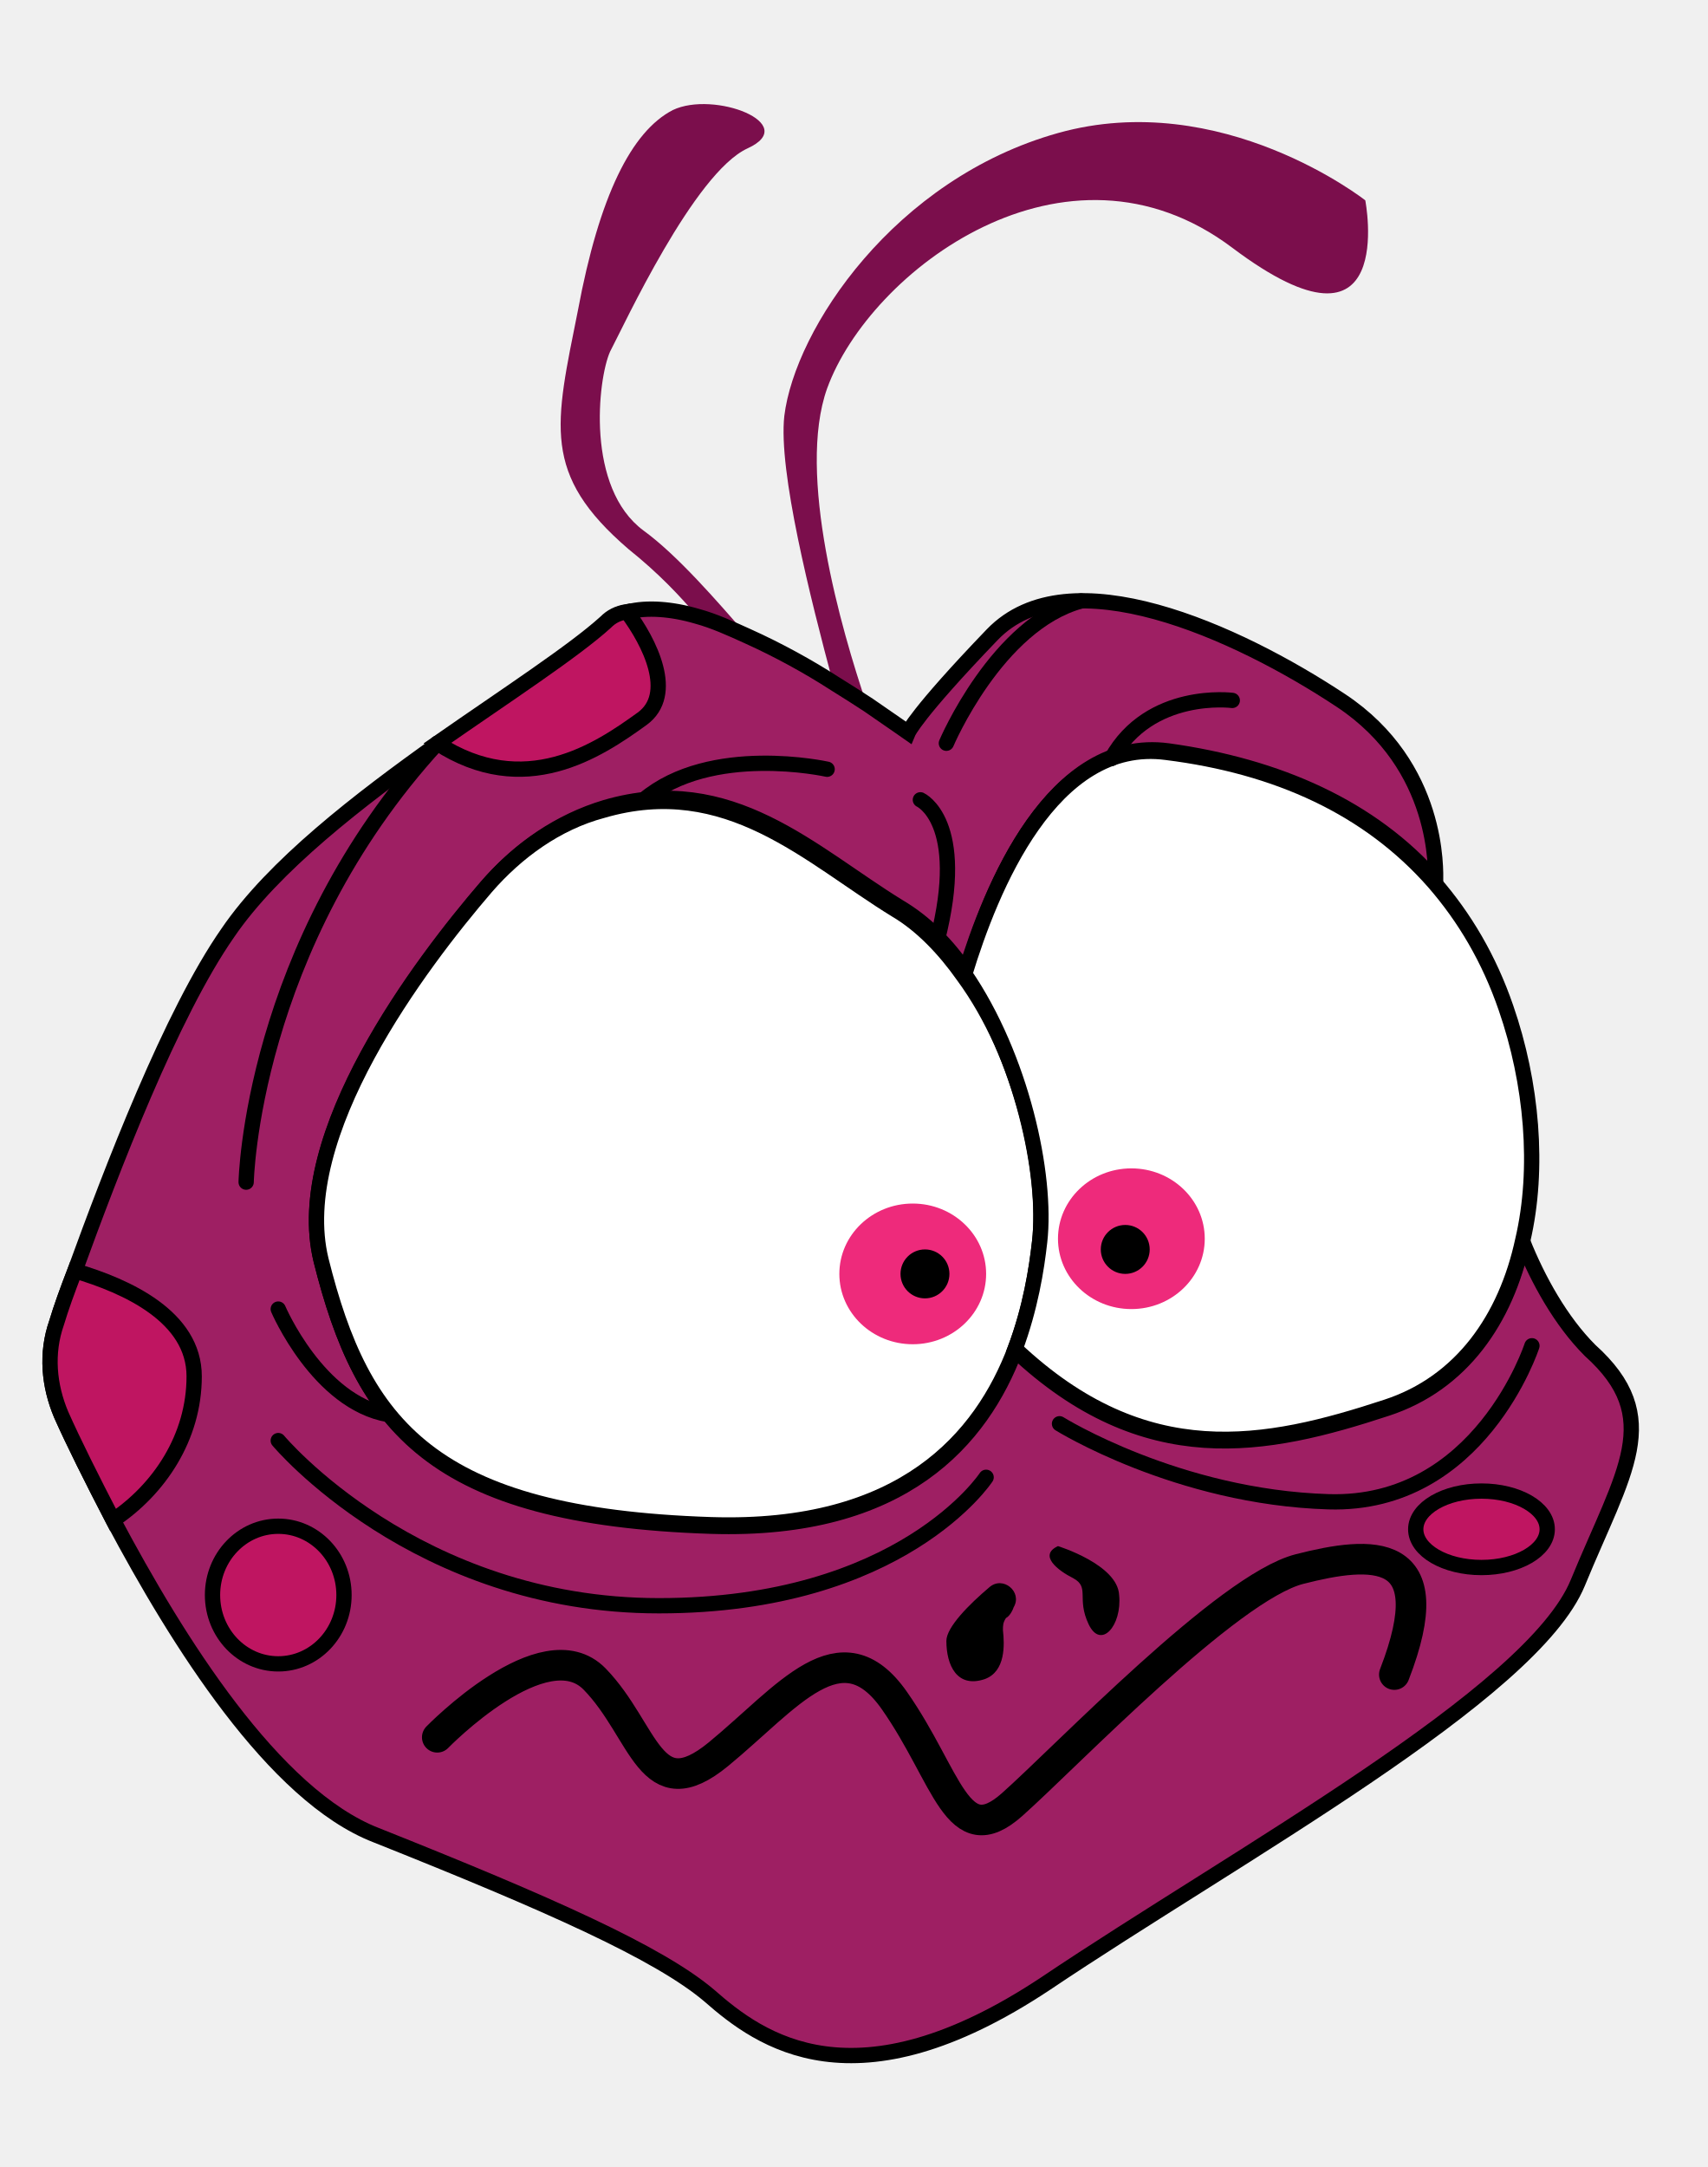
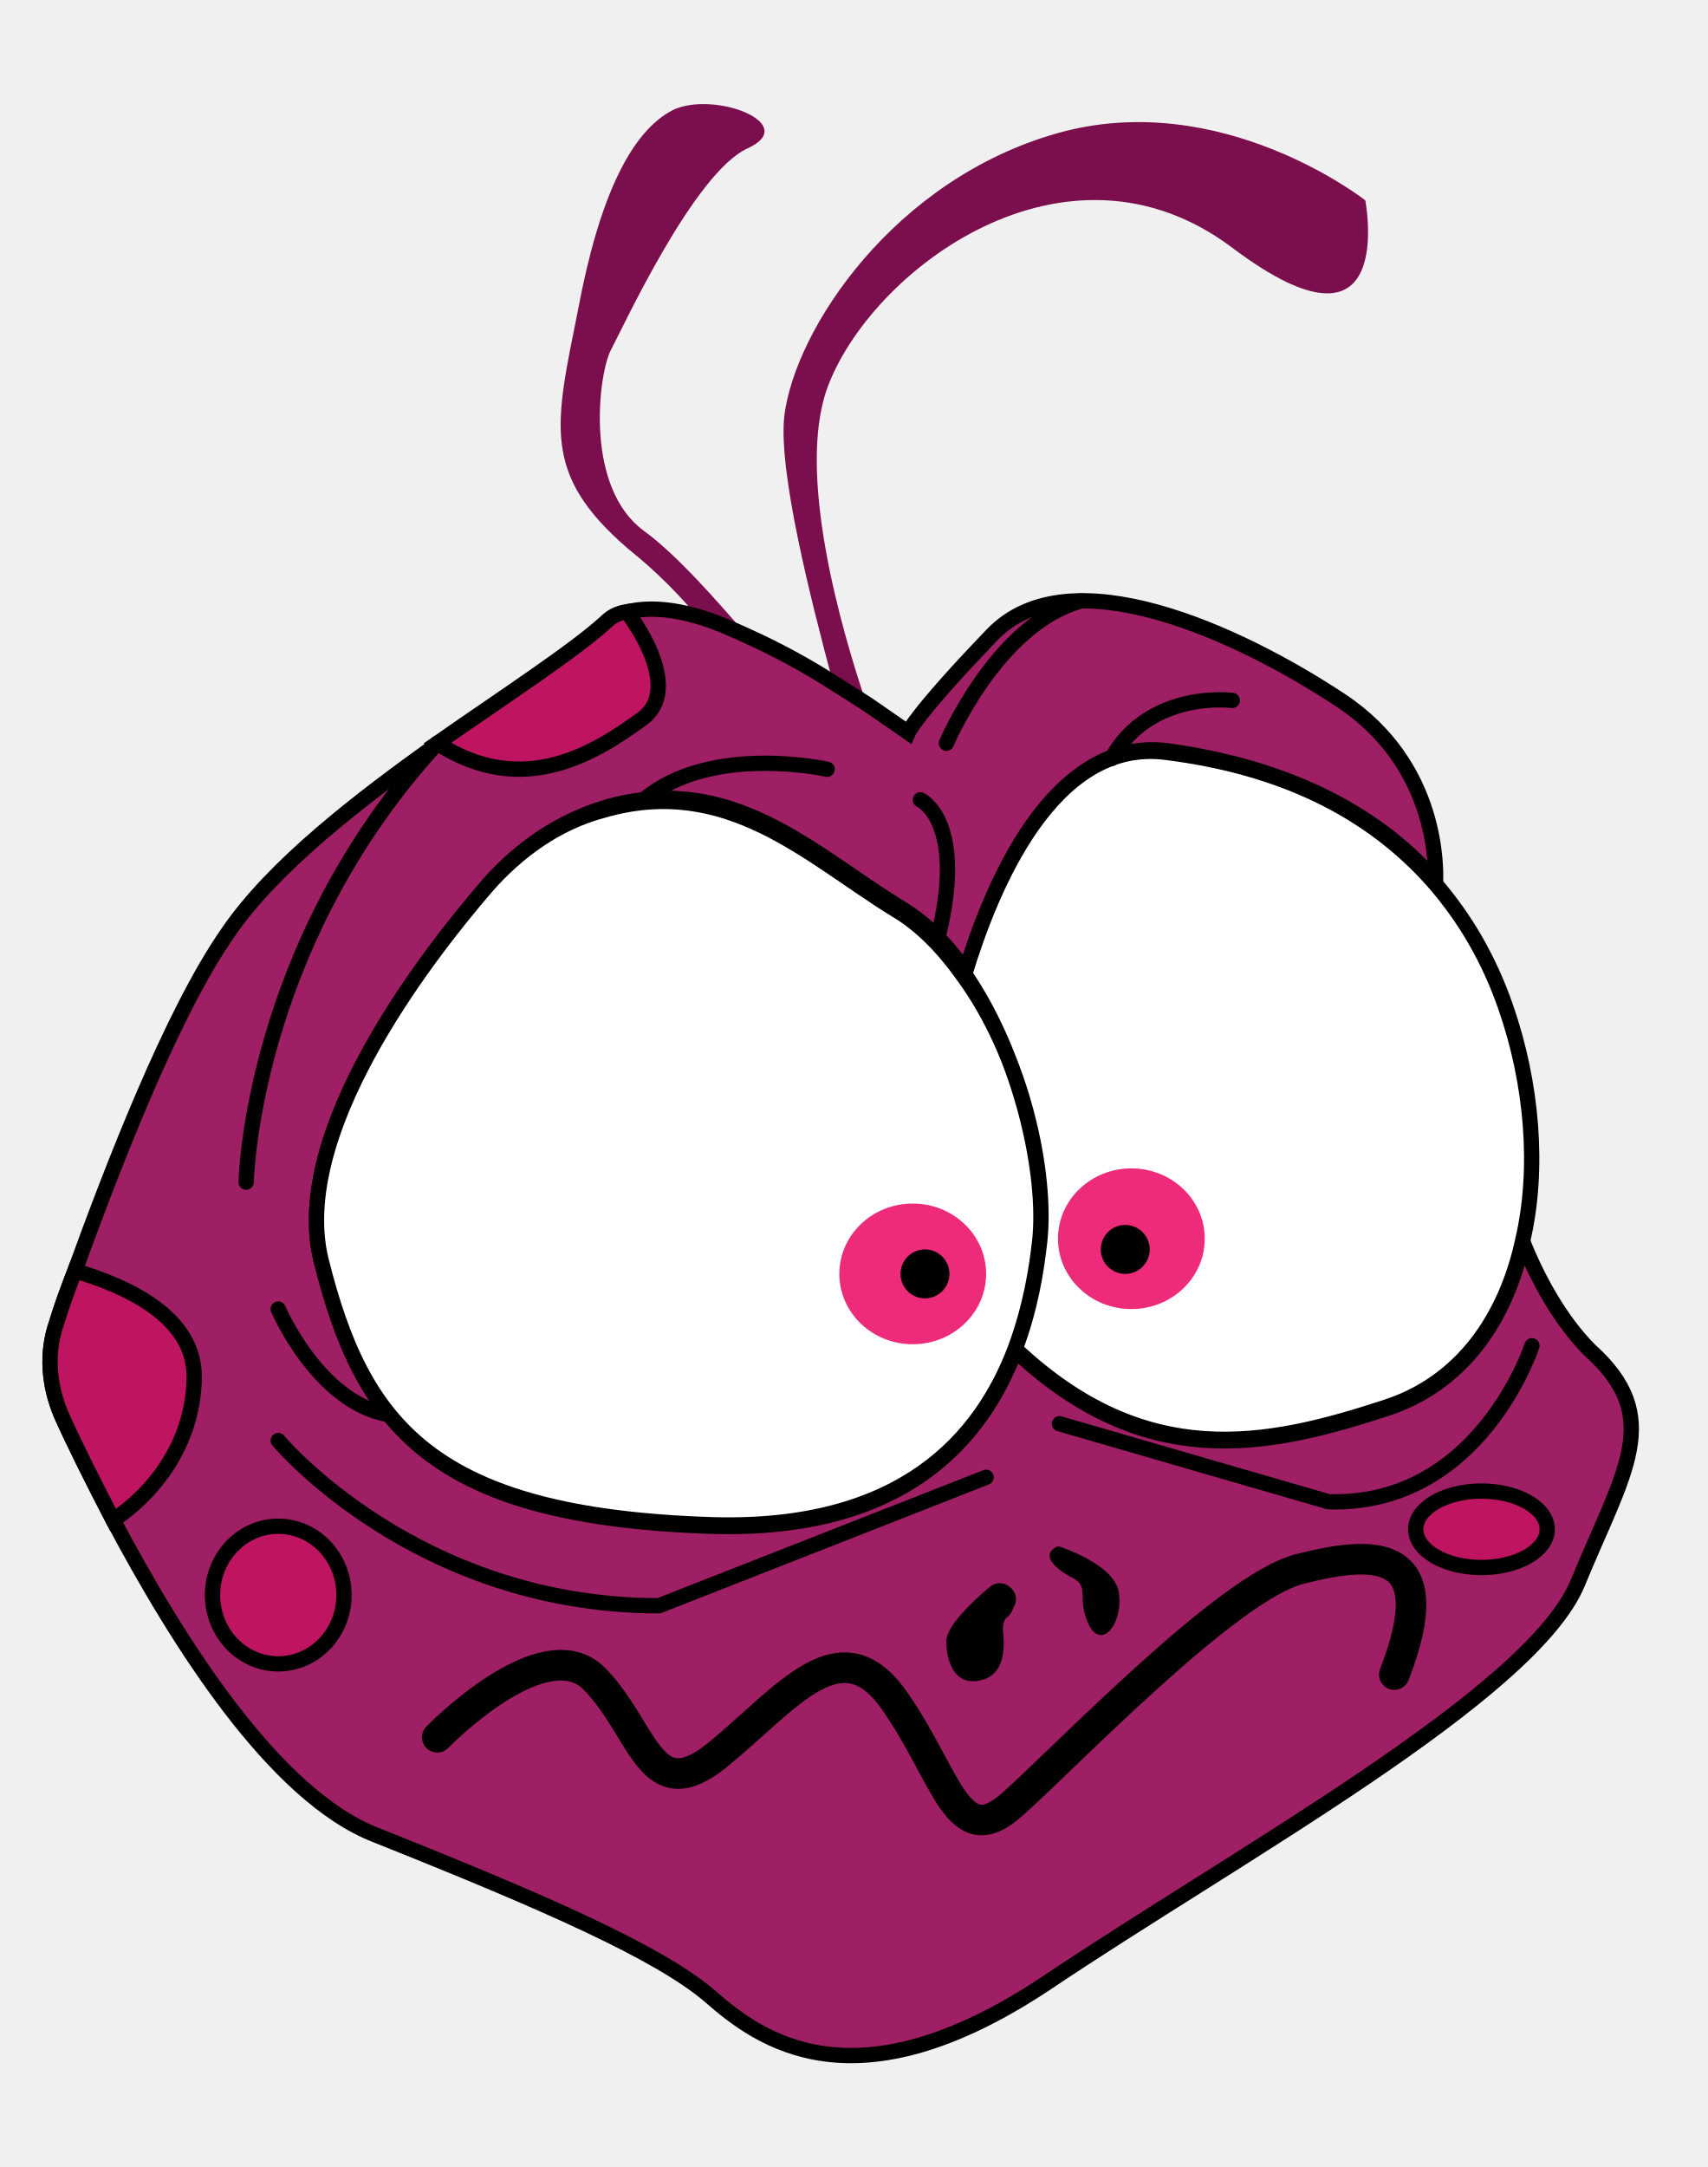
- <svg xmlns="http://www.w3.org/2000/svg" version="1.1" id="Layer_1" x="0px" y="0px" viewBox="0 0 111.7 141.7" style="enable-background:new 0 0 111.7 141.7;" xml:space="preserve">
-   <style type="text/css">
- 	.st0{fill:#7B0E4C;}
- 	.st1{fill:#9E1F63;stroke:#000000;stroke-miterlimit:10;}
- 	.st2{fill:#FFFFFF;stroke:#000000;stroke-miterlimit:10;}
- 	.st3{fill:#BF1561;stroke:#000000;stroke-miterlimit:10;}
- 	.st4{fill:none;stroke:#000000;stroke-linecap:round;stroke-miterlimit:10;}
- 	.st5{fill:none;stroke:#000000;stroke-width:2;stroke-linecap:round;stroke-miterlimit:10;}
- 	.st6{fill:#EE2A7B;}
- </style>
-   <path class="st0" d="M80.6,16.2C69.7,8,56.9,17.7,54.1,25.4c-2,5.6,0.9,15.7,2.6,20.7c-0.7-0.4-1.4-0.9-2.2-1.4v0  c-1.5-5.6-3.6-13.9-3.2-17.5c0.7-5.7,7.2-15.5,17.9-18.5c10.7-3,20.1,4.4,20.1,4.4S91.5,24.4,80.6,16.2z" />
-   <path class="st0" d="M39.9,23c-0.8,1.8-1.6,8.9,2.2,11.7c2.2,1.6,4.8,4.6,6.8,6.9c-1.1-0.5-2.2-1-3.3-1.3c-1.1-1.3-2.5-2.8-4.5-4.4  c-5.7-4.9-4.8-8.1-3.3-15.6c1.4-7.5,3.5-11.7,6.2-13.1c2.7-1.3,8.4,0.9,4.9,2.5C45.4,11.3,40.8,21.3,39.9,23z" />
-   <path class="st1" d="M103.2,103.5c-3,7.3-22.3,17.8-34.8,26.2c-12.5,8.3-18.7,3.7-22,0.8c-3.3-2.8-10.5-6-21.8-10.5  c-6.7-2.6-13-12.7-17.2-20.6c-1.4-2.7-2.6-5.1-3.4-6.9c-0.8-1.9-1-4-0.3-6c0.3-1,0.7-2.1,1.2-3.4c2.4-6.6,6.3-16.8,10-22.1  c3-4.4,8.6-8.7,13.8-12.4c4.6-3.2,8.9-6,11-7.9c0.4-0.4,0.8-0.6,1.4-0.7c1.2-0.3,2.8-0.2,4.5,0.3c1.1,0.3,2.2,0.8,3.3,1.3  c2,0.9,4,2,5.7,3.1v0c0.8,0.5,1.6,1,2.2,1.4c1.6,1.1,2.6,1.8,2.6,1.8s0.5-1.2,5.5-6.4c5-5.2,16-0.2,22.8,4.3  c6.5,4.3,6.2,11.2,6.2,11.8c-4.2-4.8-10.3-7.5-17.5-8.5c-7.5-1-11.6,8.9-13.2,14.5c-1.2-1.8-2.7-3.3-4.4-4.3  c-5.7-3.5-11-8.9-19.2-6.5c-3,0.9-5.6,2.7-7.6,5C27.6,62.9,19,74.2,21,82.4c2.7,10.8,7.2,16.8,25.5,17.4  c12.6,0.4,17.7-5.7,19.9-11.5c8.5,8,16.4,6.4,24.3,3.8c4.9-1.6,7.8-5.8,8.9-10.9c1,2.5,2.5,5.2,4.4,7.1  C108.9,92.7,106.2,96.2,103.2,103.5z" />
-   <path class="st2" d="M68,81.2c-0.2,1.8-0.6,4.4-1.6,7c-2.2,5.8-7.3,11.9-19.9,11.5C28.2,99.1,23.7,93.2,21,82.4  c-2-8.2,6.5-19.4,10.8-24.4c2-2.3,4.6-4.2,7.6-5c8.2-2.4,13.5,3,19.2,6.5c1.7,1,3.2,2.6,4.4,4.3C66.9,69.1,68.5,76.8,68,81.2z" />
-   <path class="st2" d="M99.6,81.1c-1.1,5.1-4,9.3-8.9,10.9c-7.9,2.6-15.8,4.2-24.3-3.8c1-2.7,1.4-5.2,1.6-7c0.5-4.4-1.2-12.1-4.9-17.5  c1.7-5.6,5.7-15.5,13.2-14.5c7.2,0.9,13.2,3.6,17.5,8.5c2,2.3,3.6,5,4.7,8.2C100.2,70.8,100.7,76.4,99.6,81.1z" />
+ <svg xmlns="http://www.w3.org/2000/svg" viewBox="0 0 111.7 141.7" enable-background="new 0 0 111.7 141.7">
+   <style type="text/css">.st0{fill:#7B0E4C;} .st1{fill:#9E1F63;stroke:#000000;stroke-miterlimit:10;} .st2{fill:#FFFFFF;stroke:#000000;stroke-miterlimit:10;} .st3{fill:#BF1561;stroke:#000000;stroke-miterlimit:10;} .st4{fill:none;stroke:#000000;stroke-linecap:round;stroke-miterlimit:10;} .st5{fill:none;stroke:#000000;stroke-width:2;stroke-linecap:round;stroke-miterlimit:10;} .st6{fill:#EE2A7B;}</style>
+   <path class="st0" d="M80.6 16.2c-10.9-8.2-23.7 1.5-26.5 9.2-2 5.6.9 15.7 2.6 20.7-.7-.4-1.4-.9-2.2-1.4-1.5-5.6-3.6-13.9-3.2-17.5.7-5.7 7.2-15.5 17.9-18.5s20.1 4.4 20.1 4.4 2.2 11.3-8.7 3.1zM39.9 23c-.8 1.8-1.6 8.9 2.2 11.7 2.2 1.6 4.8 4.6 6.8 6.9-1.1-.5-2.2-1-3.3-1.3-1.1-1.3-2.5-2.8-4.5-4.4-5.7-4.9-4.8-8.1-3.3-15.6 1.4-7.5 3.5-11.7 6.2-13.1 2.7-1.3 8.4.9 4.9 2.5s-8.1 11.6-9 13.3z" />
+   <path class="st1" d="M103.2 103.5c-3 7.3-22.3 17.8-34.8 26.2-12.5 8.3-18.7 3.7-22 .8-3.3-2.8-10.5-6-21.8-10.5-6.7-2.6-13-12.7-17.2-20.6-1.4-2.7-2.6-5.1-3.4-6.9-.8-1.9-1-4-.3-6 .3-1 .7-2.1 1.2-3.4 2.4-6.6 6.3-16.8 10-22.1 3-4.4 8.6-8.7 13.8-12.4 4.6-3.2 8.9-6 11-7.9.4-.4.8-.6 1.4-.7 1.2-.3 2.8-.2 4.5.3 1.1.3 2.2.8 3.3 1.3 2 .9 4 2 5.7 3.1.8.5 1.6 1 2.2 1.4 1.6 1.1 2.6 1.8 2.6 1.8s.5-1.2 5.5-6.4 16-.2 22.8 4.3c6.5 4.3 6.2 11.2 6.2 11.8-4.2-4.8-10.3-7.5-17.5-8.5-7.5-1-11.6 8.9-13.2 14.5-1.2-1.8-2.7-3.3-4.4-4.3-5.7-3.5-11-8.9-19.2-6.5-3 .9-5.6 2.7-7.6 5-4.4 5.1-13 16.4-11 24.6 2.7 10.8 7.2 16.8 25.5 17.4 12.6.4 17.7-5.7 19.9-11.5 8.5 8 16.4 6.4 24.3 3.8 4.9-1.6 7.8-5.8 8.9-10.9 1 2.5 2.5 5.2 4.4 7.1 4.9 4.4 2.2 7.9-.8 15.2z" />
+   <path class="st2" d="M68 81.2c-.2 1.8-.6 4.4-1.6 7-2.2 5.8-7.3 11.9-19.9 11.5-18.3-.6-22.8-6.5-25.5-17.3-2-8.2 6.5-19.4 10.8-24.4 2-2.3 4.6-4.2 7.6-5 8.2-2.4 13.5 3 19.2 6.5 1.7 1 3.2 2.6 4.4 4.3 3.9 5.3 5.5 13 5 17.4zM99.6 81.1c-1.1 5.1-4 9.3-8.9 10.9-7.9 2.6-15.8 4.2-24.3-3.8 1-2.7 1.4-5.2 1.6-7 .5-4.4-1.2-12.1-4.9-17.5 1.7-5.6 5.7-15.5 13.2-14.5 7.2.9 13.2 3.6 17.5 8.5 2 2.3 3.6 5 4.7 8.2 1.7 4.9 2.2 10.5 1.1 15.2z" />
  <ellipse class="st3" cx="18.2" cy="104.3" rx="4.3" ry="4.5" />
  <ellipse class="st3" cx="96.9" cy="100" rx="4.3" ry="2.5" />
-   <path class="st3" d="M42,47c-2.9,2.1-7.7,5.3-13.4,1.6c4.6-3.2,8.9-6,11-7.9c0.4-0.4,0.8-0.6,1.4-0.7C42.5,42,44.2,45.4,42,47z" />
-   <path class="st3" d="M12.7,90c0,4-2.3,7.4-5.3,9.4c-1.4-2.7-2.6-5.1-3.4-6.9c-0.8-1.9-1-4-0.3-6c0.3-1,0.7-2.1,1.2-3.4  C8.3,84.1,12.7,86.1,12.7,90z" />
-   <path class="st4" d="M60.2,52.3c0,0,3.1,1.4,1.1,9.2" />
-   <path class="st4" d="M16.1,77.3c0,0,0.3-15.4,12.5-28.7" />
-   <path class="st4" d="M80.6,45.8c0,0-5.4-0.7-7.9,3.8" />
-   <path class="st4" d="M54.1,50.3c0,0-7.6-1.7-12,2" />
-   <path class="st4" d="M61.9,48.6c0,0,3.3-7.8,8.8-9.3" />
-   <path class="st4" d="M18.2,85.6c0,0,2.6,6.1,7.2,6.9" />
-   <path class="st4" d="M18.2,94.2c0,0,9,10.8,24.9,10.8s21.4-8.4,21.4-8.4" />
-   <path class="st4" d="M100.2,88c0,0-3.4,10.5-13.3,10.2s-17.6-5.1-17.6-5.1" />
-   <path class="st5" d="M28.6,113.6c0,0,7-7.2,10.3-3.8s3.6,8.6,8.1,4.9s8-8.5,11.5-3.5s4.1,10,7.7,6.8c3.6-3.2,14.1-14.2,18.8-15.4  s9.5-1.6,6.2,6.9" />
-   <path d="M66.3,105.1c0.6-1-0.7-2.1-1.6-1.3c-1.3,1.1-2.8,2.6-2.8,3.5c0,1.6,0.7,3.1,2.5,2.5c1.4-0.5,1.3-2.3,1.2-3.2  c0-0.3,0-0.5,0.2-0.8C66,105.7,66.2,105.4,66.3,105.1z" />
-   <path d="M69.2,101.1c0,0,3.9,1.2,4,3.2c0.2,2-1.2,3.6-2,1.9s0.1-2.4-1-3C69.2,102.7,67.9,101.7,69.2,101.1z" />
+   <path class="st3" d="M42 47c-2.9 2.1-7.7 5.3-13.4 1.6 4.6-3.2 8.9-6 11-7.9.4-.4.8-.6 1.4-.7 1.5 2 3.2 5.4 1 7zM12.7 90c0 4-2.3 7.4-5.3 9.4-1.4-2.7-2.6-5.1-3.4-6.9-.8-1.9-1-4-.3-6 .3-1 .7-2.1 1.2-3.4 3.4 1 7.8 3 7.8 6.9z" />
+   <path class="st4" d="M60.2 52.3s3.1 1.4 1.1 9.2M16.1 77.3s.3-15.4 12.5-28.7M80.6 45.8s-5.4-.7-7.9 3.8M54.1 50.3s-7.6-1.7-12 2M61.9 48.6s3.3-7.8 8.8-9.3M18.2 85.6s2.6 6.1 7.2 6.9M18.2 94.2s9 10.8 24.9 10.8l21.4-8.4M100.2 88s-3.4 10.5-13.3 10.2l-17.6-5.1" />
+   <path class="st5" d="M28.6 113.6s7-7.2 10.3-3.8 3.6 8.6 8.1 4.9 8-8.5 11.5-3.5 4.1 10 7.7 6.8c3.6-3.2 14.1-14.2 18.8-15.4s9.5-1.6 6.2 6.9" />
+   <path d="M66.3 105.1c.6-1-.7-2.1-1.6-1.3-1.3 1.1-2.8 2.6-2.8 3.5 0 1.6.7 3.1 2.5 2.5 1.4-.5 1.3-2.3 1.2-3.2 0-.3 0-.5.2-.8.2-.1.4-.4.5-.7zM69.2 101.1s3.9 1.2 4 3.2c.2 2-1.2 3.6-2 1.9s.1-2.4-1-3c-1-.5-2.3-1.5-1-2.1z" />
  <ellipse class="st6" cx="59.7" cy="83.3" rx="4.8" ry="4.6" />
  <ellipse class="st6" cx="74" cy="81" rx="4.8" ry="4.6" />
  <ellipse cx="60.5" cy="83.3" rx="1.6" ry="1.6" />
  <ellipse cx="73.6" cy="81.7" rx="1.6" ry="1.6" />
-   <g>
- </g>
-   <g>
- </g>
-   <g>
- </g>
-   <g>
- </g>
-   <g>
- </g>
-   <g>
- </g>
</svg>
